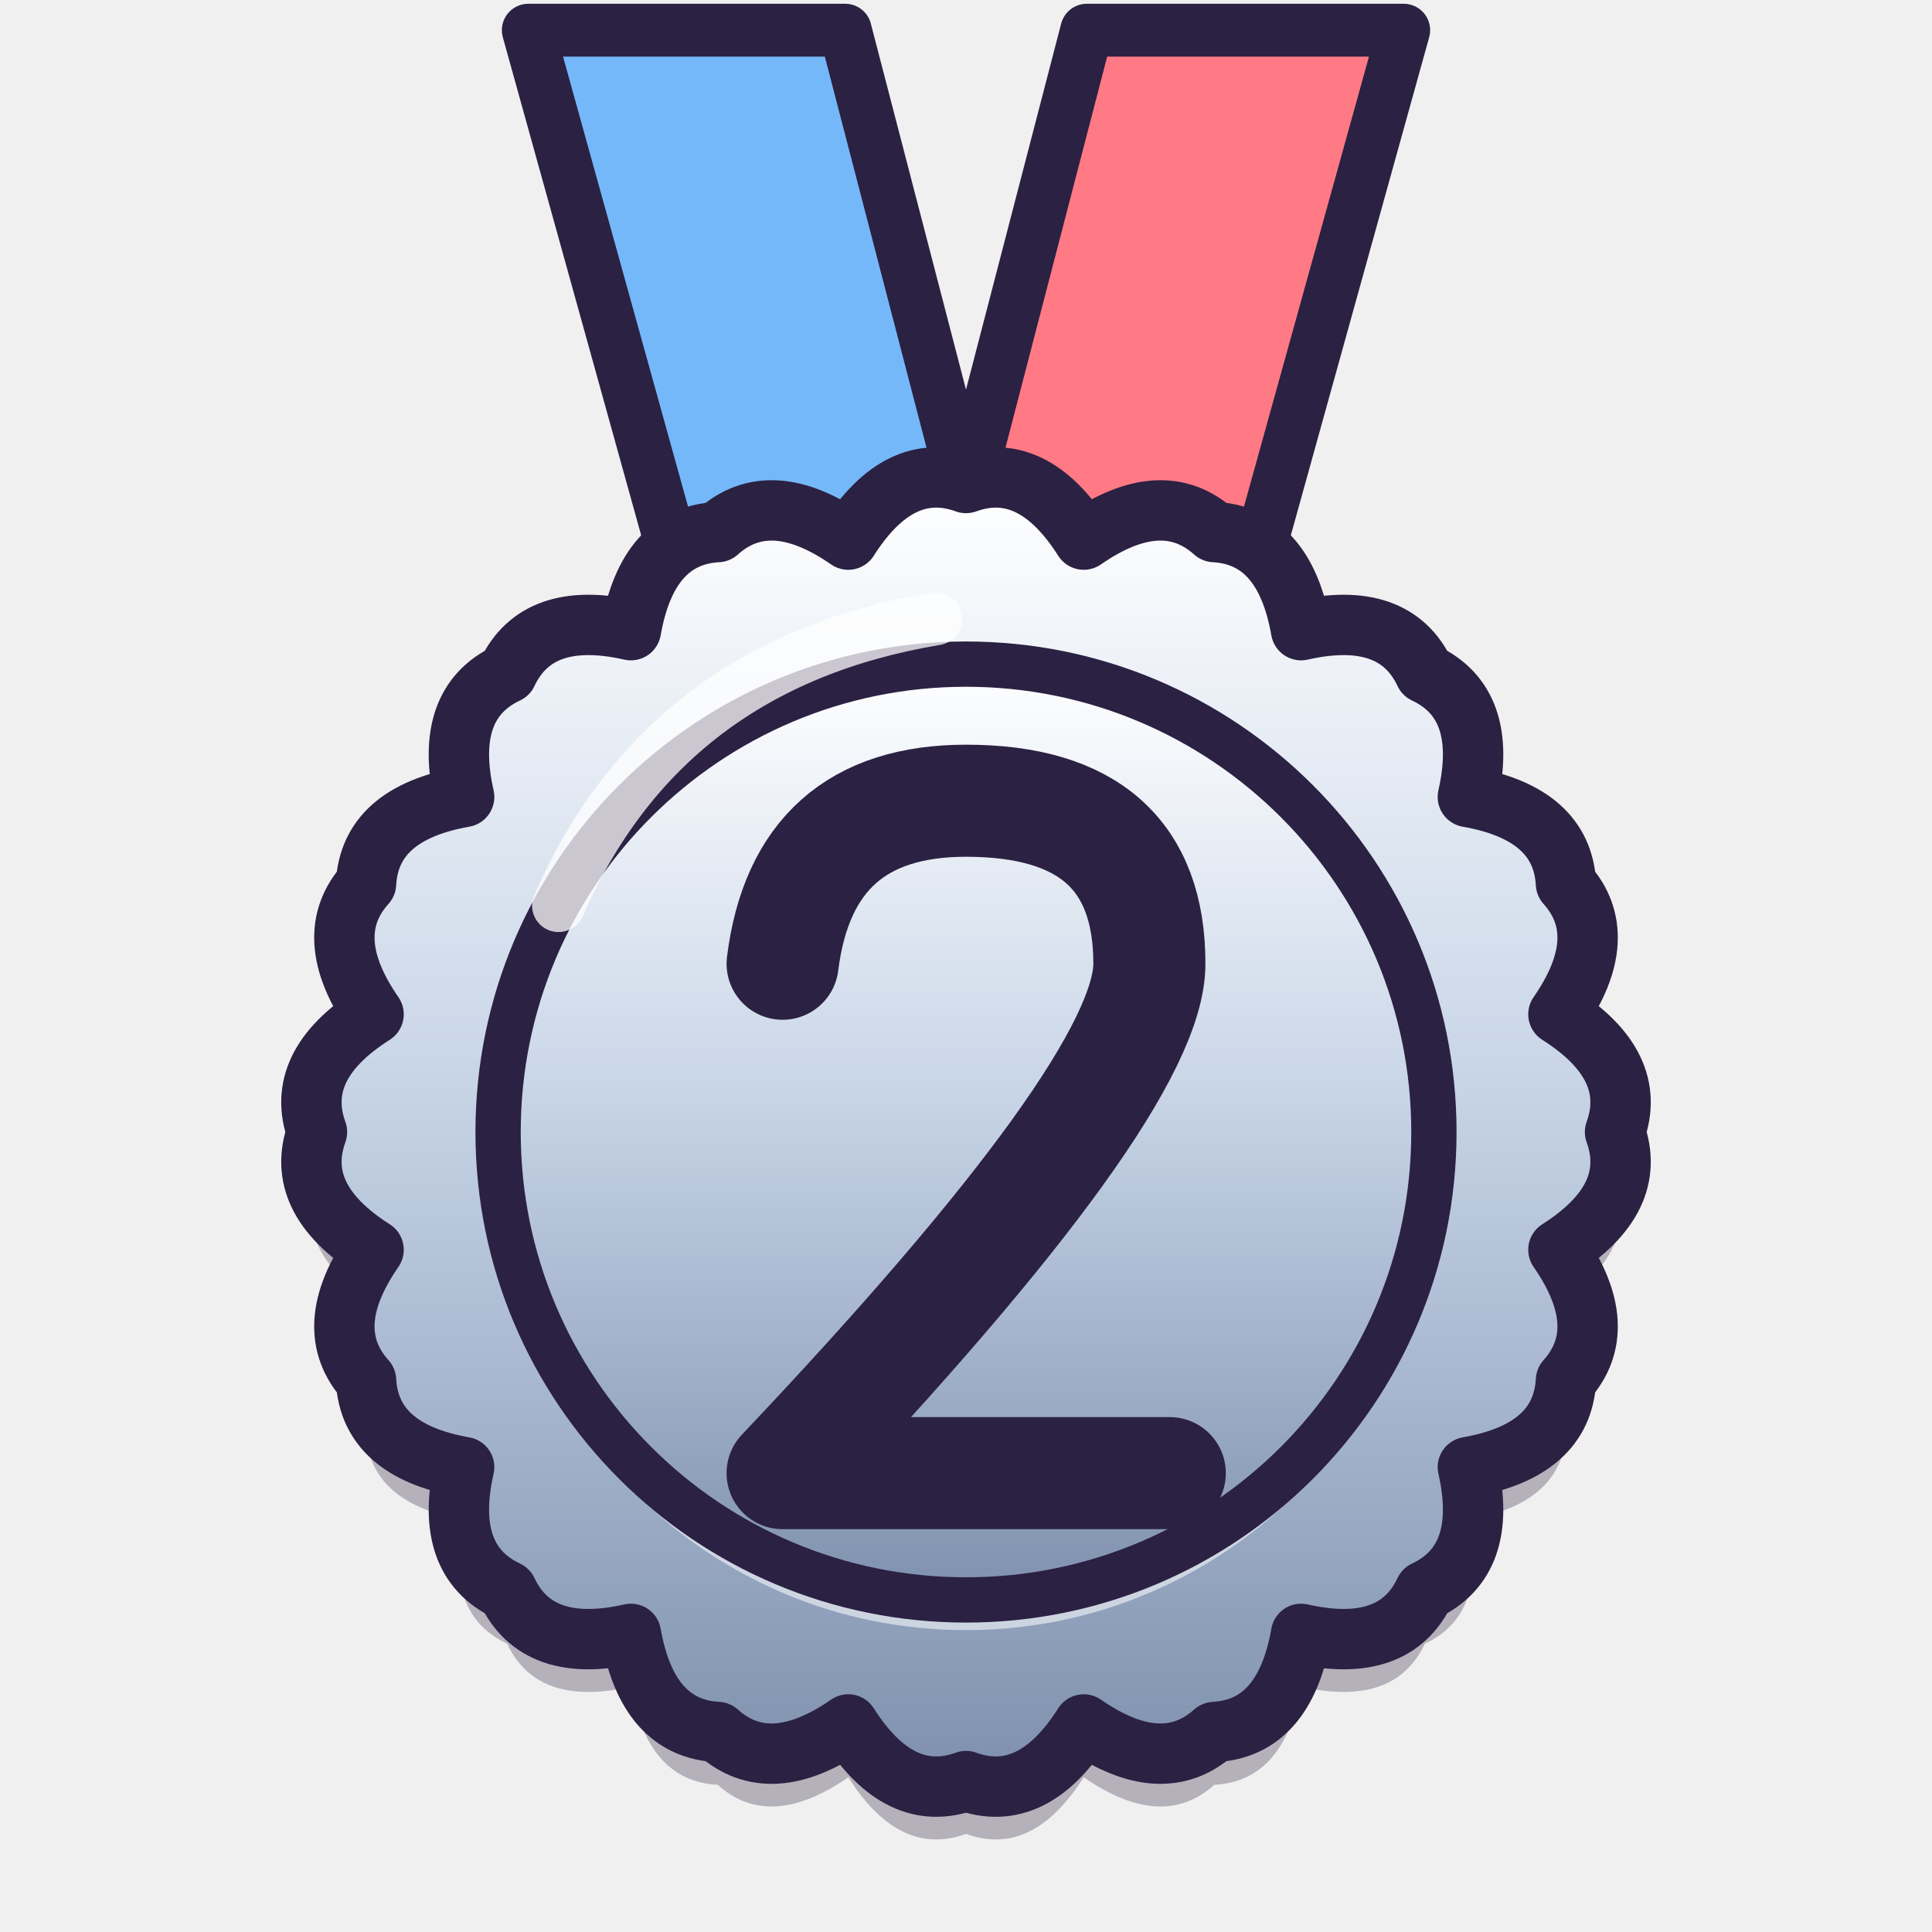
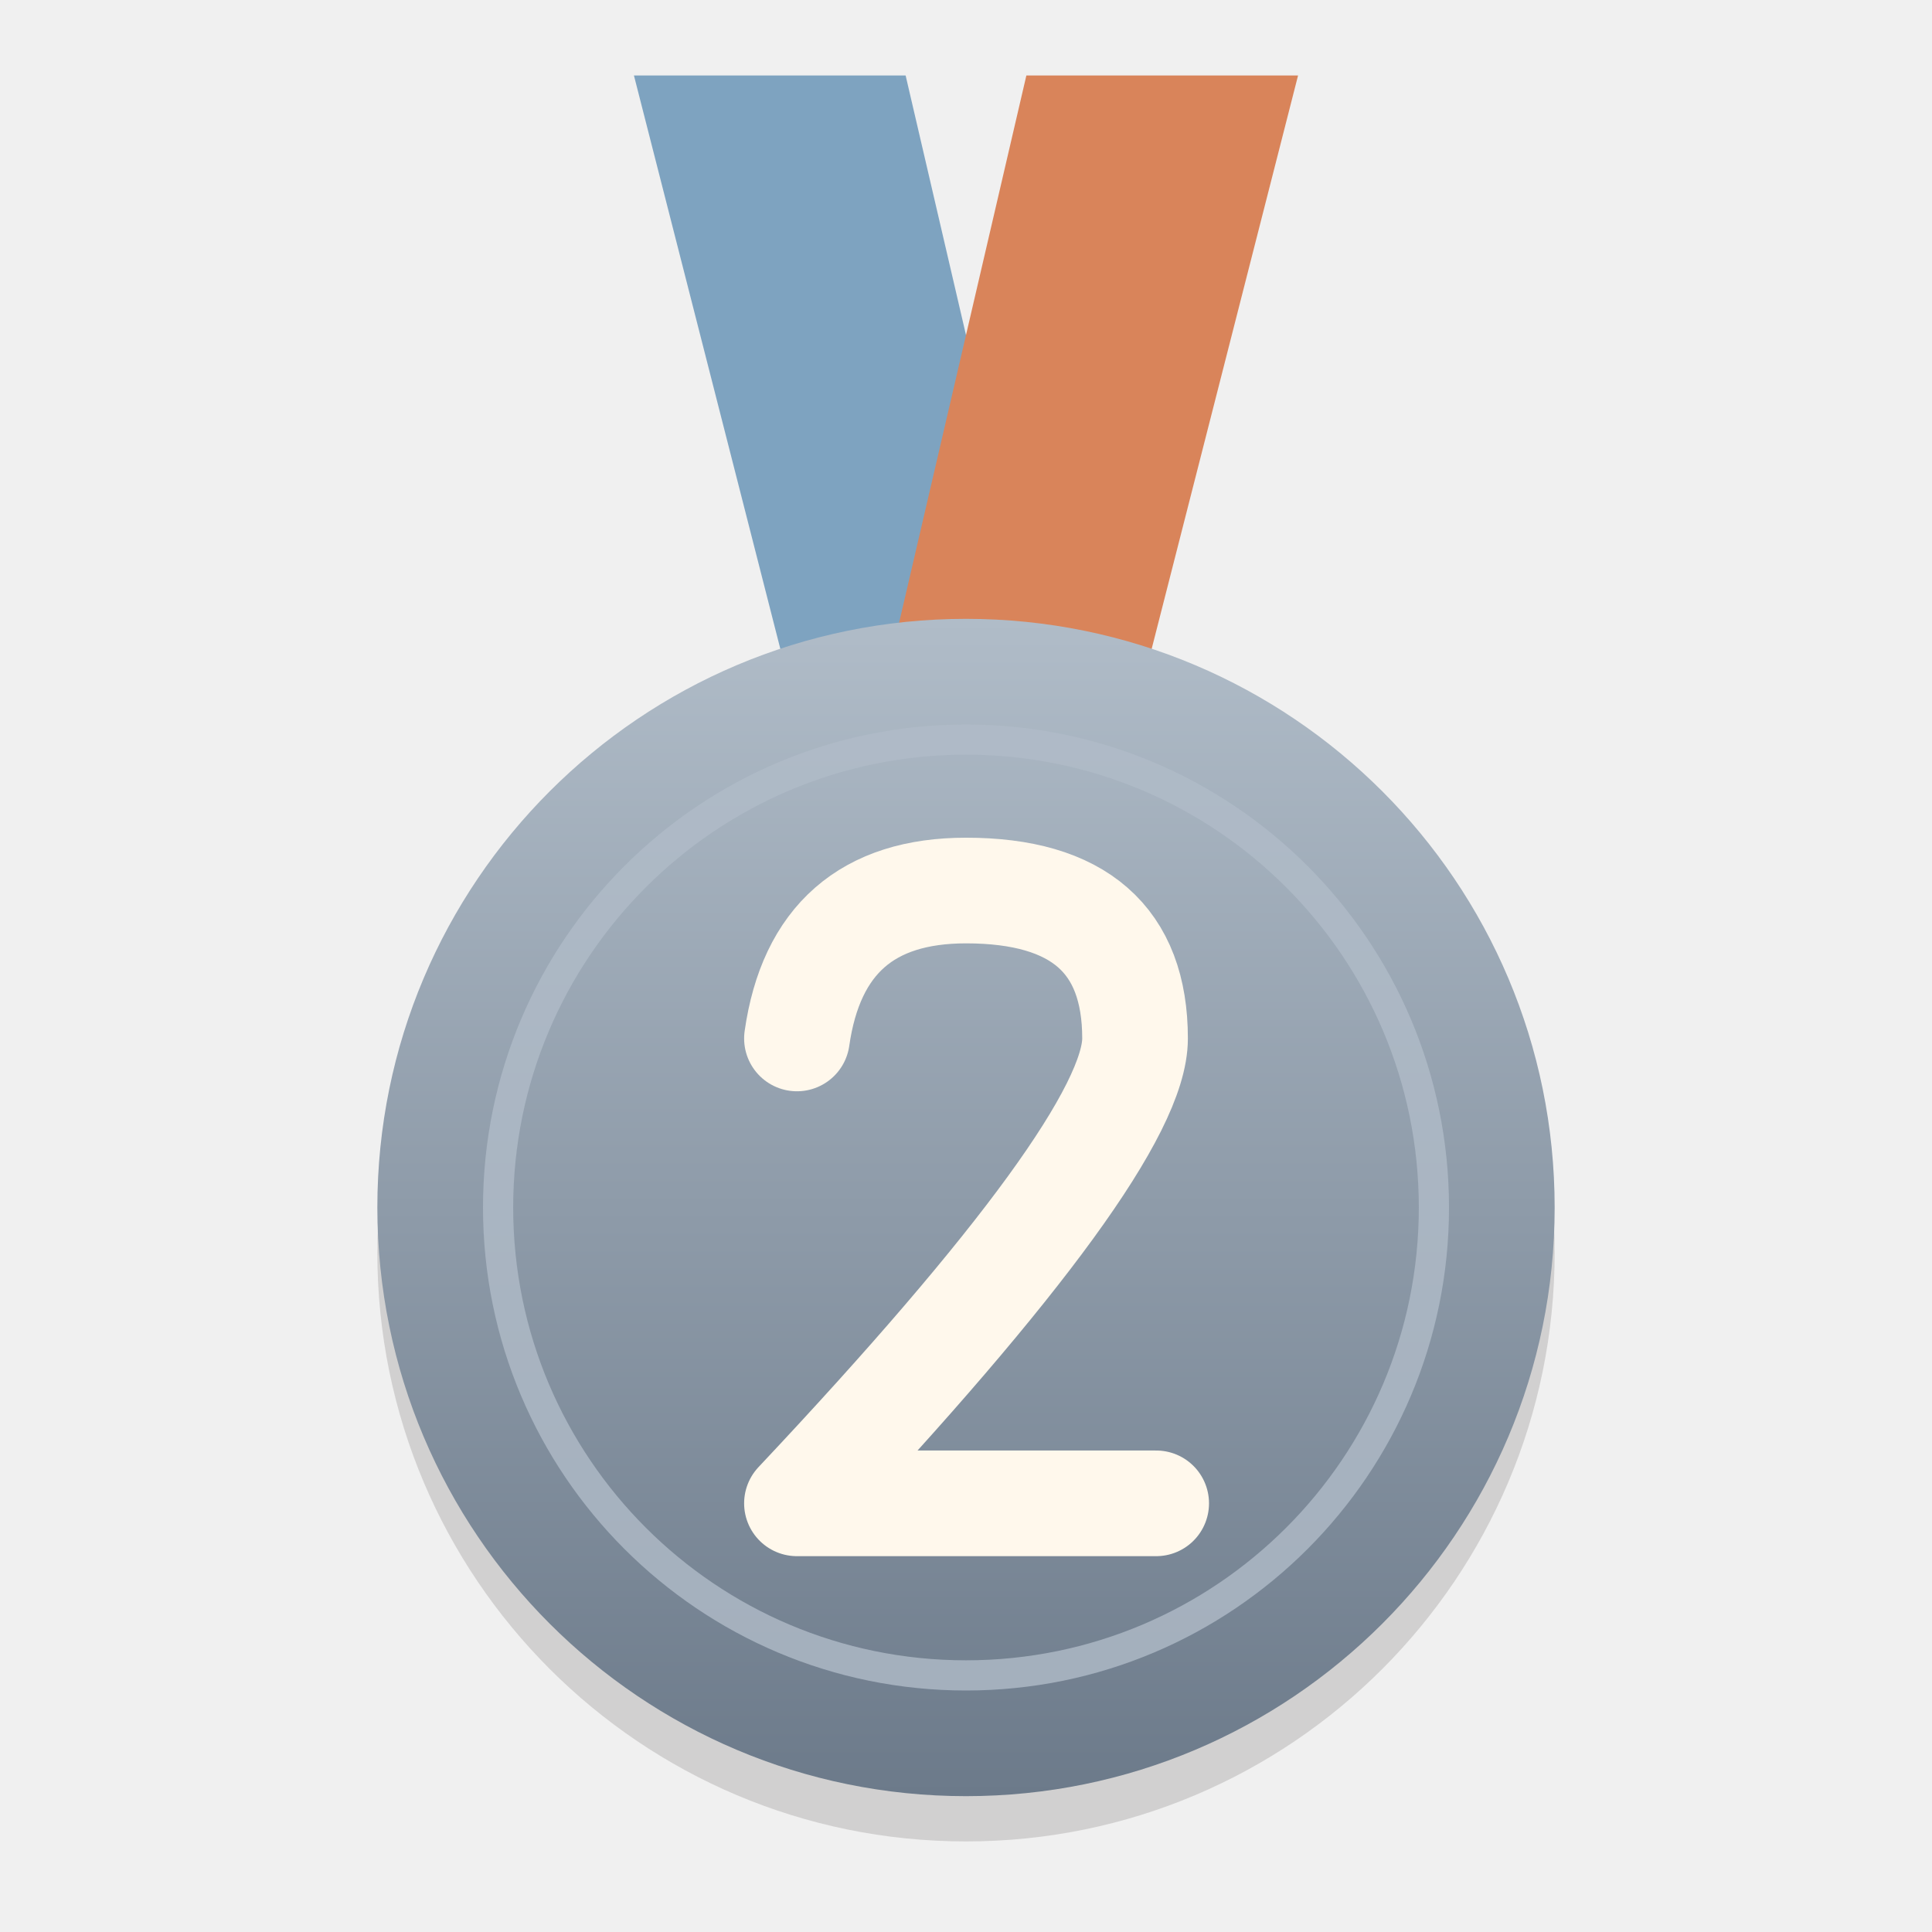
<svg xmlns="http://www.w3.org/2000/svg" width="512" height="512" viewBox="0 0 256 256">
  <defs>
-     <linearGradient id="silver-metal" x1="0" y1="0" x2="0" y2="1">
-       <stop offset="0" stop-color="#FFFFFF" />
-       <stop offset="0.45" stop-color="#C9D6E8" />
-       <stop offset="1" stop-color="#7E90AE" />
+     <linearGradient id="m2" x1="0" y1="0" x2="0" y2="1">
+       <stop offset="0" stop-color="#B0BCC8" />
+       <stop offset="1" stop-color="#6C7A8A" />
    </linearGradient>
-     <linearGradient id="silver-face" x1="0" y1="0" x2="0" y2="1">
-       <stop offset="0" stop-color="#5B6C8C" />
-       <stop offset="1" stop-color="#36405A" />
-     </linearGradient>
-     <linearGradient id="silver-sym" x1="0" y1="0" x2="1" y2="1">
-       <stop offset="0" stop-color="#FFFFFF" />
-       <stop offset="0.35" stop-color="#EAF2FF" />
-       <stop offset="1" stop-color="#C9D6E8" />
-     </linearGradient>
-     <radialGradient id="silver-glow" cx="0.5" cy="0.5" r="0.5">
-       <stop offset="0" stop-color="#FFFFFF" stop-opacity="0.9" />
-       <stop offset="0.6" stop-color="#C9D6E8" stop-opacity="0.35" />
-       <stop offset="1" stop-color="#C9D6E8" stop-opacity="0" />
-     </radialGradient>
  </defs>
-   <polygon points="70,4 112,4 138,104 100,112" fill="#75B8FA" stroke="#2B2142" stroke-width="7" stroke-linejoin="round" />
-   <polygon points="186,4 144,4 118,104 156,112" fill="#FF7A85" stroke="#2B2142" stroke-width="7" stroke-linejoin="round" />
-   <path d="M128 64 Q136.8 60.8 143.6 71.5 Q154 64.3 160.9 70.5 Q170.2 71 172.4 83.5 Q184.8 80.7 188.8 89.2 Q197.3 93.2 194.5 105.6 Q207 107.8 207.5 117.1 Q213.7 124 206.5 134.4 Q217.2 141.2 214 150 Q217.2 158.8 206.5 165.6 Q213.7 176 207.5 182.9 Q207 192.2 194.5 194.4 Q197.3 206.8 188.8 210.8 Q184.8 219.3 172.4 216.5 Q170.2 229 160.9 229.5 Q154 235.7 143.6 228.5 Q136.8 239.2 128 236 Q119.2 239.2 112.4 228.5 Q102 235.7 95.1 229.5 Q85.8 229 83.6 216.5 Q71.2 219.3 67.2 210.8 Q58.7 206.8 61.5 194.4 Q49 192.2 48.5 182.9 Q42.3 176 49.5 165.6 Q38.8 158.8 42 150 Q38.8 141.2 49.5 134.4 Q42.3 124 48.5 117.1 Q49 107.8 61.5 105.6 Q58.7 93.2 67.2 89.2 Q71.2 80.7 83.6 83.5 Q85.8 71 95.1 70.5 Q102 64.3 112.4 71.5 Q119.2 60.8 128 64 Z" transform="translate(0 7)" fill="#2B2142" fill-opacity="0.3" />
-   <path d="M128 64 Q136.8 60.8 143.6 71.5 Q154 64.3 160.9 70.5 Q170.2 71 172.4 83.5 Q184.8 80.7 188.8 89.2 Q197.3 93.2 194.5 105.6 Q207 107.8 207.5 117.1 Q213.7 124 206.5 134.4 Q217.2 141.2 214 150 Q217.2 158.8 206.5 165.6 Q213.7 176 207.5 182.9 Q207 192.2 194.5 194.4 Q197.3 206.8 188.8 210.8 Q184.8 219.3 172.4 216.5 Q170.2 229 160.9 229.5 Q154 235.7 143.6 228.5 Q136.8 239.2 128 236 Q119.2 239.2 112.4 228.5 Q102 235.7 95.1 229.5 Q85.8 229 83.6 216.5 Q71.2 219.3 67.2 210.8 Q58.7 206.8 61.5 194.4 Q49 192.2 48.5 182.9 Q42.3 176 49.5 165.6 Q38.8 158.8 42 150 Q38.8 141.2 49.5 134.4 Q42.3 124 48.5 117.1 Q49 107.8 61.5 105.6 Q58.7 93.2 67.2 89.2 Q71.2 80.7 83.6 83.5 Q85.8 71 95.1 70.5 Q102 64.3 112.4 71.5 Q119.2 60.8 128 64 Z" fill="url(#silver-metal)" stroke="#2B2142" stroke-width="8" stroke-linejoin="round" />
-   <circle cx="128" cy="154" r="62" fill="#FFFFFF" fill-opacity="0.55" />
-   <circle cx="128" cy="150" r="62" fill="url(#silver-metal)" stroke="#2B2142" stroke-width="6" />
-   <path d="M-18 -18 Q-16 -34 0 -34 Q18 -34 18 -18 Q18 -6 -18 32 H20" transform="translate(128 152) scale(1.35)" fill="none" stroke="#2B2142" stroke-width="11" stroke-linecap="round" stroke-linejoin="round" />
-   <path d="M74 120 Q88 88 124 82" fill="none" stroke="#FFFFFF" stroke-opacity="0.75" stroke-width="7" stroke-linecap="round" />
+   <polygon points="84,10 120,10 140,96 108,104" fill="#7EA3C0" />
+   <polygon points="172,10 136,10 116,96 148,104" fill="#D9845A" />
+   <circle cx="128" cy="160" r="78" fill="#2E2A26" fill-opacity="0.16" transform="translate(0 6)" />
+   <circle cx="128" cy="160" r="78" fill="url(#m2)" />
+   <circle cx="128" cy="160" r="62" fill="none" stroke="#B0BCC8" stroke-width="4" stroke-opacity="0.8" />
+   <path d="M-16 -16 Q-14 -30 0 -30 Q16 -30 16 -16 Q16 -6 -16 28 H18" transform="translate(128 160) scale(1.4)" fill="none" stroke="#FFF8EC" stroke-width="10" stroke-linecap="round" stroke-linejoin="round" />
</svg>
